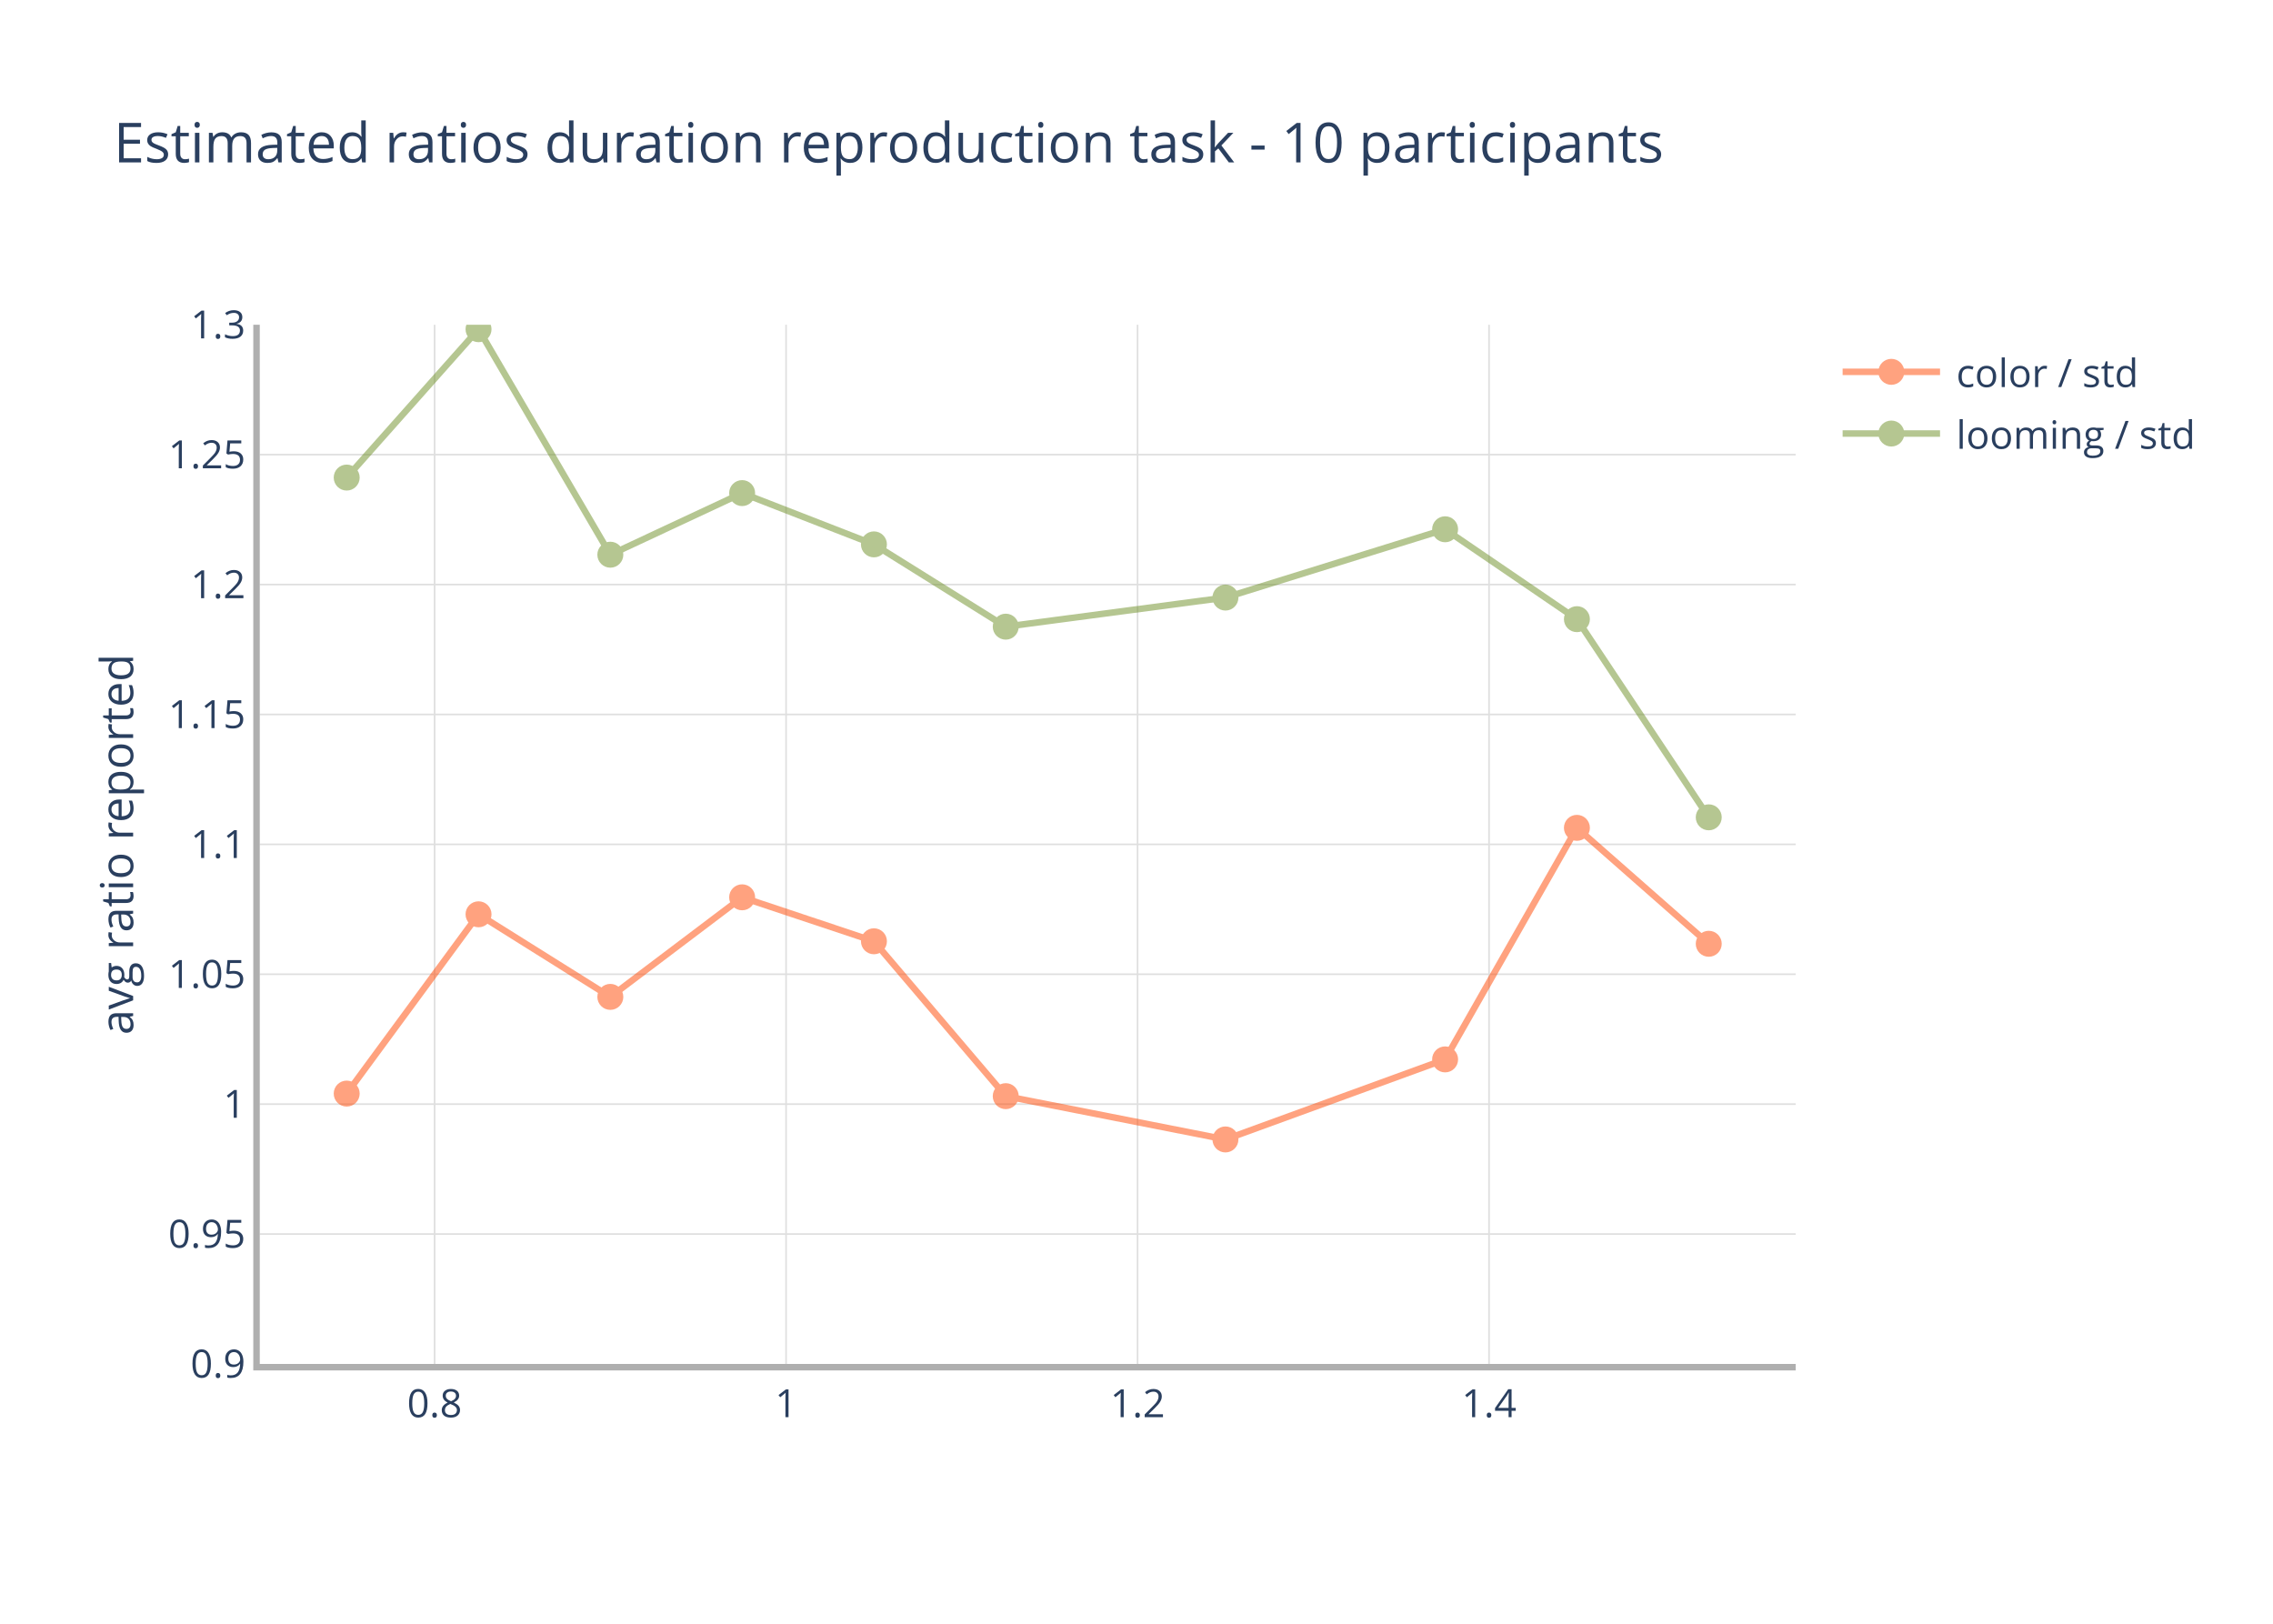
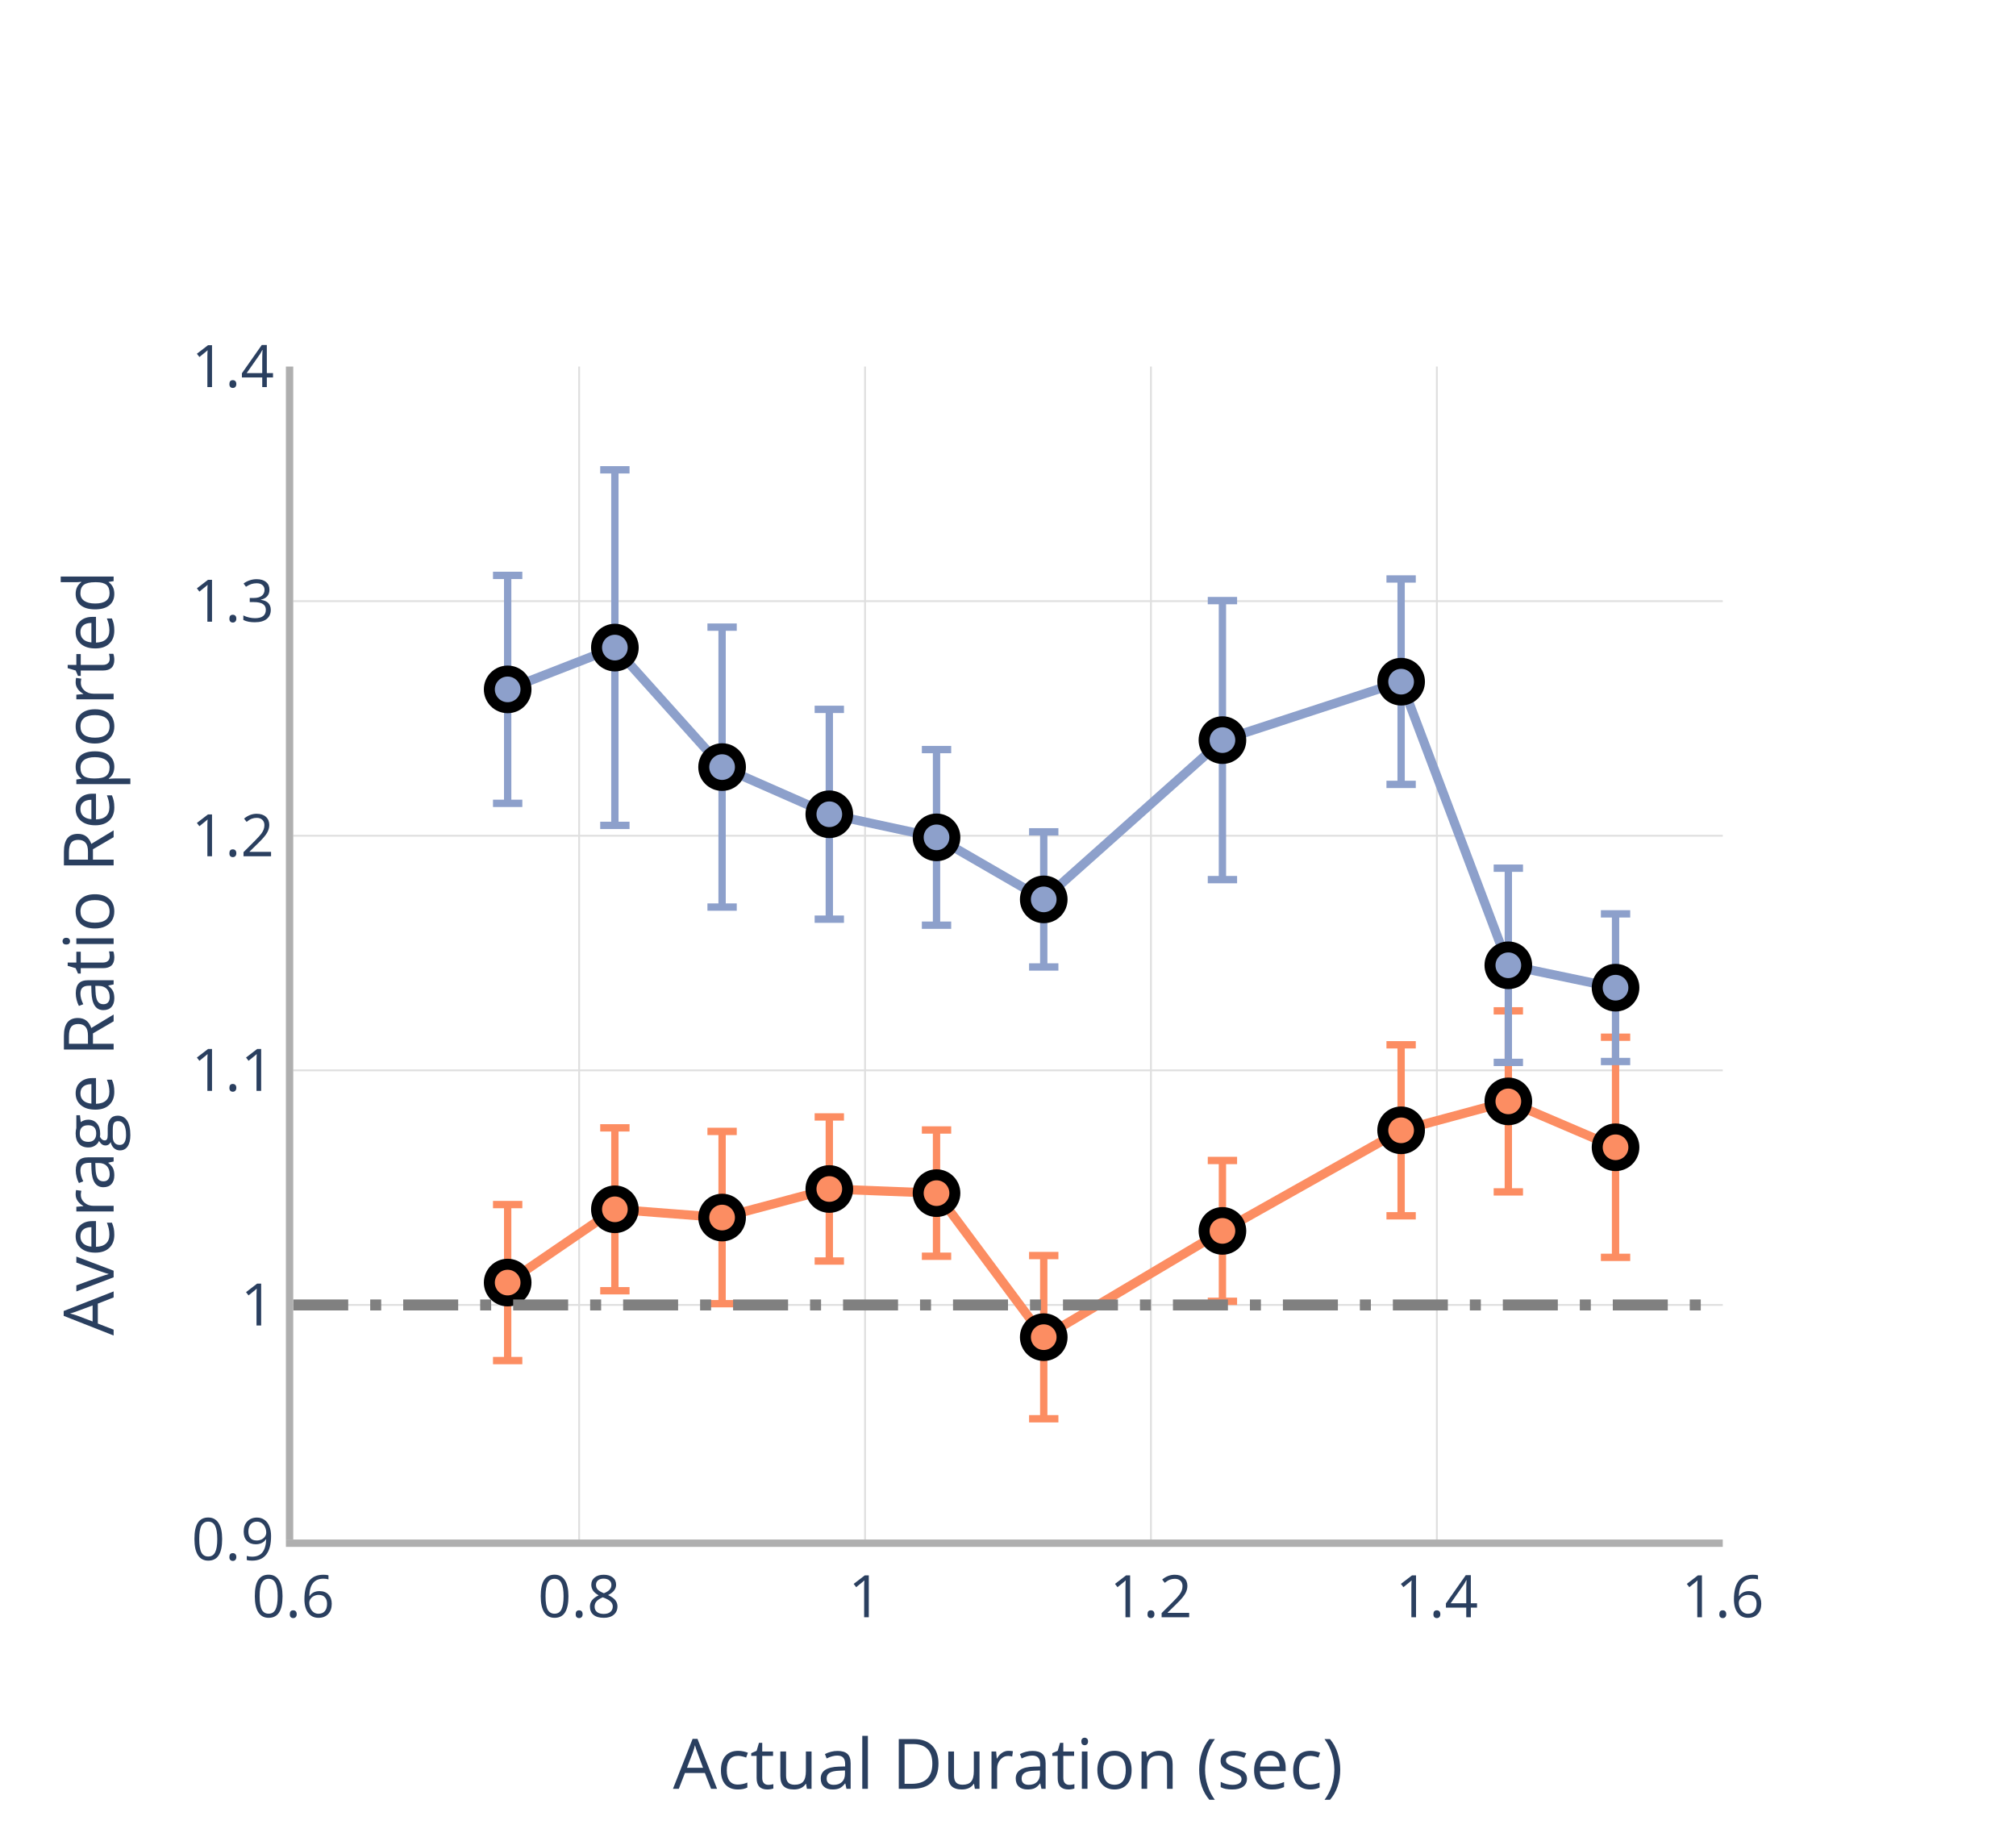
- <svg xmlns="http://www.w3.org/2000/svg" class="main-svg" width="700" height="500" viewBox="0 0 700 500">
-   <rect x="0" y="0" width="700" height="500" style="fill: rgb(255, 255, 255); fill-opacity: 1;" />
-   <defs id="defs-32ae0c">
+ <svg xmlns="http://www.w3.org/2000/svg" class="main-svg" width="550" height="500" viewBox="0 0 550 500">
+   <rect x="0" y="0" width="550" height="500" style="fill: rgb(255, 255, 255); fill-opacity: 1;" />
+   <defs id="defs-3c5188">
    <g class="clips">
-       <clipPath id="clip32ae0cxyplot" class="plotclip">
-         <rect width="473" height="320" />
-       </clipPath>
-       <clipPath class="axesclip" id="clip32ae0cx">
-         <rect x="80" y="0" width="473" height="500" />
-       </clipPath>
-       <clipPath class="axesclip" id="clip32ae0cy">
-         <rect x="0" y="100" width="700" height="320" />
-       </clipPath>
-       <clipPath class="axesclip" id="clip32ae0cxy">
-         <rect x="80" y="100" width="473" height="320" />
+       <clipPath id="clip3c5188xyplot" class="plotclip">
+         <rect width="390" height="320" />
+       </clipPath>
+       <clipPath class="axesclip" id="clip3c5188x">
+         <rect x="80" y="0" width="390" height="500" />
+       </clipPath>
+       <clipPath class="axesclip" id="clip3c5188y">
+         <rect x="0" y="100" width="550" height="320" />
+       </clipPath>
+       <clipPath class="axesclip" id="clip3c5188xy">
+         <rect x="80" y="100" width="390" height="320" />
      </clipPath>
    </g>
    <g class="gradients" />
  </defs>
  <g class="bglayer">
-     <rect class="bg" x="80" y="100" width="473" height="320" style="fill: rgb(255, 255, 255); fill-opacity: 1; stroke-width: 0;" />
+     <rect class="bg" x="80" y="100" width="390" height="320" style="fill: rgb(255, 255, 255); fill-opacity: 1; stroke-width: 0;" />
  </g>
  <g class="layer-below">
    <g class="imagelayer" />
    <g class="shapelayer" />
  </g>
  <g class="cartesianlayer">
    <g class="subplot xy">
      <g class="layer-subplot">
        <g class="shapelayer" />
        <g class="imagelayer" />
      </g>
      <g class="gridlayer">
        <g class="x">
-           <path class="xgrid crisp" transform="translate(133.84,0)" d="M0,100v320" style="stroke: rgb(223, 223, 223); stroke-opacity: 1; stroke-width: 0.5px;" />
-           <path class="xgrid crisp" transform="translate(242.08,0)" d="M0,100v320" style="stroke: rgb(223, 223, 223); stroke-opacity: 1; stroke-width: 0.5px;" />
-           <path class="xgrid crisp" transform="translate(350.33,0)" d="M0,100v320" style="stroke: rgb(223, 223, 223); stroke-opacity: 1; stroke-width: 0.5px;" />
-           <path class="xgrid crisp" transform="translate(458.57,0)" d="M0,100v320" style="stroke: rgb(223, 223, 223); stroke-opacity: 1; stroke-width: 0.5px;" />
+           <path class="xgrid crisp" transform="translate(158,0)" d="M0,100v320" style="stroke: rgb(223, 223, 223); stroke-opacity: 1; stroke-width: 0.5px;" />
+           <path class="xgrid crisp" transform="translate(236,0)" d="M0,100v320" style="stroke: rgb(223, 223, 223); stroke-opacity: 1; stroke-width: 0.5px;" />
+           <path class="xgrid crisp" transform="translate(314,0)" d="M0,100v320" style="stroke: rgb(223, 223, 223); stroke-opacity: 1; stroke-width: 0.5px;" />
+           <path class="xgrid crisp" transform="translate(392,0)" d="M0,100v320" style="stroke: rgb(223, 223, 223); stroke-opacity: 1; stroke-width: 0.5px;" />
        </g>
        <g class="y">
-           <path class="ygrid crisp" transform="translate(0,380)" d="M80,0h473" style="stroke: rgb(223, 223, 223); stroke-opacity: 1; stroke-width: 0.5px;" />
-           <path class="ygrid crisp" transform="translate(0,340)" d="M80,0h473" style="stroke: rgb(223, 223, 223); stroke-opacity: 1; stroke-width: 0.5px;" />
-           <path class="ygrid crisp" transform="translate(0,300)" d="M80,0h473" style="stroke: rgb(223, 223, 223); stroke-opacity: 1; stroke-width: 0.5px;" />
-           <path class="ygrid crisp" transform="translate(0,260)" d="M80,0h473" style="stroke: rgb(223, 223, 223); stroke-opacity: 1; stroke-width: 0.5px;" />
-           <path class="ygrid crisp" transform="translate(0,220)" d="M80,0h473" style="stroke: rgb(223, 223, 223); stroke-opacity: 1; stroke-width: 0.5px;" />
-           <path class="ygrid crisp" transform="translate(0,180)" d="M80,0h473" style="stroke: rgb(223, 223, 223); stroke-opacity: 1; stroke-width: 0.5px;" />
-           <path class="ygrid crisp" transform="translate(0,140)" d="M80,0h473" style="stroke: rgb(223, 223, 223); stroke-opacity: 1; stroke-width: 0.5px;" />
+           <path class="ygrid crisp" transform="translate(0,356)" d="M80,0h390" style="stroke: rgb(223, 223, 223); stroke-opacity: 1; stroke-width: 0.5px;" />
+           <path class="ygrid crisp" transform="translate(0,292)" d="M80,0h390" style="stroke: rgb(223, 223, 223); stroke-opacity: 1; stroke-width: 0.5px;" />
+           <path class="ygrid crisp" transform="translate(0,228)" d="M80,0h390" style="stroke: rgb(223, 223, 223); stroke-opacity: 1; stroke-width: 0.5px;" />
+           <path class="ygrid crisp" transform="translate(0,164)" d="M80,0h390" style="stroke: rgb(223, 223, 223); stroke-opacity: 1; stroke-width: 0.5px;" />
        </g>
      </g>
      <g class="zerolinelayer" />
      <path class="xlines-below" />
      <path class="ylines-below" />
      <g class="overlines-below" />
      <g class="xaxislayer-below" />
      <g class="yaxislayer-below" />
      <g class="overaxes-below" />
-       <g class="plot" transform="translate(80, 100)" clip-path="url('#clip32ae0cxyplot')">
+       <g class="plot" transform="translate(80, 100)" clip-path="url('#clip3c5188xyplot')">
        <g class="scatterlayer mlayer">
-           <g class="trace scatter tracec6a017" style="stroke-miterlimit: 2; opacity: 0.5;">
+           <g class="trace scatter trace92c562" style="stroke-miterlimit: 2; opacity: 1;">
+             <g class="fills" />
+             <g class="errorbars">
+               <g class="errorbar">
+                 <path class="yerror" d="M54.5,228.62h8m-4,0V271.18m-4,0h8" style="vector-effect: non-scaling-stroke; stroke-width: 2px; stroke: rgb(252, 141, 98); stroke-opacity: 1;" />
+               </g>
+               <g class="errorbar">
+                 <path class="yerror" d="M83.75,207.69h8m-4,0V252.13m-4,0h8" style="vector-effect: non-scaling-stroke; stroke-width: 2px; stroke: rgb(252, 141, 98); stroke-opacity: 1;" />
+               </g>
+               <g class="errorbar">
+                 <path class="yerror" d="M113,208.66h8m-4,0V255.66m-4,0h8" style="vector-effect: non-scaling-stroke; stroke-width: 2px; stroke: rgb(252, 141, 98); stroke-opacity: 1;" />
+               </g>
+               <g class="errorbar">
+                 <path class="yerror" d="M142.25,204.71h8m-4,0V244.02m-4,0h8" style="vector-effect: non-scaling-stroke; stroke-width: 2px; stroke: rgb(252, 141, 98); stroke-opacity: 1;" />
+               </g>
+               <g class="errorbar">
+                 <path class="yerror" d="M171.5,208.27h8m-4,0V242.72m-4,0h8" style="vector-effect: non-scaling-stroke; stroke-width: 2px; stroke: rgb(252, 141, 98); stroke-opacity: 1;" />
+               </g>
+               <g class="errorbar">
+                 <path class="yerror" d="M200.75,242.53h8m-4,0V287.05m-4,0h8" style="vector-effect: non-scaling-stroke; stroke-width: 2px; stroke: rgb(252, 141, 98); stroke-opacity: 1;" />
+               </g>
+               <g class="errorbar">
+                 <path class="yerror" d="M249.5,216.59h8m-4,0V255.01m-4,0h8" style="vector-effect: non-scaling-stroke; stroke-width: 2px; stroke: rgb(252, 141, 98); stroke-opacity: 1;" />
+               </g>
+               <g class="errorbar">
+                 <path class="yerror" d="M298.25,185.03h8m-4,0V231.68m-4,0h8" style="vector-effect: non-scaling-stroke; stroke-width: 2px; stroke: rgb(252, 141, 98); stroke-opacity: 1;" />
+               </g>
+               <g class="errorbar">
+                 <path class="yerror" d="M327.5,175.77h8m-4,0V225.16m-4,0h8" style="vector-effect: non-scaling-stroke; stroke-width: 2px; stroke: rgb(252, 141, 98); stroke-opacity: 1;" />
+               </g>
+               <g class="errorbar">
+                 <path class="yerror" d="M356.75,182.96h8m-4,0V243.02m-4,0h8" style="vector-effect: non-scaling-stroke; stroke-width: 2px; stroke: rgb(252, 141, 98); stroke-opacity: 1;" />
+               </g>
+             </g>
+             <g class="lines">
+               <path class="js-line" d="M58.5,249.9L87.75,229.91L117,232.16L146.25,224.37L175.5,225.5L204.75,264.79L253.5,235.8L302.25,208.36L331.5,200.47L360.75,212.99" style="vector-effect: non-scaling-stroke; fill: none; stroke: rgb(252, 141, 98); stroke-opacity: 1; stroke-width: 2.5px; opacity: 1;" />
+             </g>
+             <g class="points">
+               <path class="point" transform="translate(58.5,249.9)" d="M5,0A5,5 0 1,1 0,-5A5,5 0 0,1 5,0Z" style="opacity: 1; stroke-width: 3px; fill: rgb(252, 141, 98); fill-opacity: 1; stroke: rgb(0, 0, 0); stroke-opacity: 1;" />
+               <path class="point" transform="translate(87.75,229.91)" d="M5,0A5,5 0 1,1 0,-5A5,5 0 0,1 5,0Z" style="opacity: 1; stroke-width: 3px; fill: rgb(252, 141, 98); fill-opacity: 1; stroke: rgb(0, 0, 0); stroke-opacity: 1;" />
+               <path class="point" transform="translate(117,232.16)" d="M5,0A5,5 0 1,1 0,-5A5,5 0 0,1 5,0Z" style="opacity: 1; stroke-width: 3px; fill: rgb(252, 141, 98); fill-opacity: 1; stroke: rgb(0, 0, 0); stroke-opacity: 1;" />
+               <path class="point" transform="translate(146.25,224.37)" d="M5,0A5,5 0 1,1 0,-5A5,5 0 0,1 5,0Z" style="opacity: 1; stroke-width: 3px; fill: rgb(252, 141, 98); fill-opacity: 1; stroke: rgb(0, 0, 0); stroke-opacity: 1;" />
+               <path class="point" transform="translate(175.5,225.5)" d="M5,0A5,5 0 1,1 0,-5A5,5 0 0,1 5,0Z" style="opacity: 1; stroke-width: 3px; fill: rgb(252, 141, 98); fill-opacity: 1; stroke: rgb(0, 0, 0); stroke-opacity: 1;" />
+               <path class="point" transform="translate(204.75,264.79)" d="M5,0A5,5 0 1,1 0,-5A5,5 0 0,1 5,0Z" style="opacity: 1; stroke-width: 3px; fill: rgb(252, 141, 98); fill-opacity: 1; stroke: rgb(0, 0, 0); stroke-opacity: 1;" />
+               <path class="point" transform="translate(253.5,235.8)" d="M5,0A5,5 0 1,1 0,-5A5,5 0 0,1 5,0Z" style="opacity: 1; stroke-width: 3px; fill: rgb(252, 141, 98); fill-opacity: 1; stroke: rgb(0, 0, 0); stroke-opacity: 1;" />
+               <path class="point" transform="translate(302.25,208.36)" d="M5,0A5,5 0 1,1 0,-5A5,5 0 0,1 5,0Z" style="opacity: 1; stroke-width: 3px; fill: rgb(252, 141, 98); fill-opacity: 1; stroke: rgb(0, 0, 0); stroke-opacity: 1;" />
+               <path class="point" transform="translate(331.5,200.47)" d="M5,0A5,5 0 1,1 0,-5A5,5 0 0,1 5,0Z" style="opacity: 1; stroke-width: 3px; fill: rgb(252, 141, 98); fill-opacity: 1; stroke: rgb(0, 0, 0); stroke-opacity: 1;" />
+               <path class="point" transform="translate(360.75,212.99)" d="M5,0A5,5 0 1,1 0,-5A5,5 0 0,1 5,0Z" style="opacity: 1; stroke-width: 3px; fill: rgb(252, 141, 98); fill-opacity: 1; stroke: rgb(0, 0, 0); stroke-opacity: 1;" />
+             </g>
+             <g class="text" />
+           </g>
+           <g class="trace scatter trace5f0c60" style="stroke-miterlimit: 2; opacity: 1;">
+             <g class="fills" />
+             <g class="errorbars">
+               <g class="errorbar">
+                 <path class="yerror" d="M54.5,56.97h8m-4,0V119.16m-4,0h8" style="vector-effect: non-scaling-stroke; stroke-width: 2px; stroke: rgb(141, 160, 203); stroke-opacity: 1;" />
+               </g>
+               <g class="errorbar">
+                 <path class="yerror" d="M83.75,28.17h8m-4,0V125.17m-4,0h8" style="vector-effect: non-scaling-stroke; stroke-width: 2px; stroke: rgb(141, 160, 203); stroke-opacity: 1;" />
+               </g>
+               <g class="errorbar">
+                 <path class="yerror" d="M113,71.09h8m-4,0V147.46m-4,0h8" style="vector-effect: non-scaling-stroke; stroke-width: 2px; stroke: rgb(141, 160, 203); stroke-opacity: 1;" />
+               </g>
+               <g class="errorbar">
+                 <path class="yerror" d="M142.25,93.52h8m-4,0V150.76m-4,0h8" style="vector-effect: non-scaling-stroke; stroke-width: 2px; stroke: rgb(141, 160, 203); stroke-opacity: 1;" />
+               </g>
+               <g class="errorbar">
+                 <path class="yerror" d="M171.5,104.49h8m-4,0V152.4m-4,0h8" style="vector-effect: non-scaling-stroke; stroke-width: 2px; stroke: rgb(141, 160, 203); stroke-opacity: 1;" />
+               </g>
+               <g class="errorbar">
+                 <path class="yerror" d="M200.75,126.93h8m-4,0V163.8m-4,0h8" style="vector-effect: non-scaling-stroke; stroke-width: 2px; stroke: rgb(141, 160, 203); stroke-opacity: 1;" />
+               </g>
+               <g class="errorbar">
+                 <path class="yerror" d="M249.5,63.85h8m-4,0V139.97m-4,0h8" style="vector-effect: non-scaling-stroke; stroke-width: 2px; stroke: rgb(141, 160, 203); stroke-opacity: 1;" />
+               </g>
+               <g class="errorbar">
+                 <path class="yerror" d="M298.25,57.95h8m-4,0V113.99m-4,0h8" style="vector-effect: non-scaling-stroke; stroke-width: 2px; stroke: rgb(141, 160, 203); stroke-opacity: 1;" />
+               </g>
+               <g class="errorbar">
+                 <path class="yerror" d="M327.5,136.85h8m-4,0V189.83m-4,0h8" style="vector-effect: non-scaling-stroke; stroke-width: 2px; stroke: rgb(141, 160, 203); stroke-opacity: 1;" />
+               </g>
+               <g class="errorbar">
+                 <path class="yerror" d="M356.75,149.31h8m-4,0V189.59m-4,0h8" style="vector-effect: non-scaling-stroke; stroke-width: 2px; stroke: rgb(141, 160, 203); stroke-opacity: 1;" />
+               </g>
+             </g>
+             <g class="lines">
+               <path class="js-line" d="M58.5,88.07L87.75,76.67L117,109.27L146.25,122.14L175.5,128.44L204.75,145.36L253.5,101.91L302.25,85.97L331.5,163.34L360.75,169.45" style="vector-effect: non-scaling-stroke; fill: none; stroke: rgb(141, 160, 203); stroke-opacity: 1; stroke-width: 2.5px; opacity: 1;" />
+             </g>
+             <g class="points">
+               <path class="point" transform="translate(58.5,88.07)" d="M5,0A5,5 0 1,1 0,-5A5,5 0 0,1 5,0Z" style="opacity: 1; stroke-width: 3px; fill: rgb(141, 160, 203); fill-opacity: 1; stroke: rgb(0, 0, 0); stroke-opacity: 1;" />
+               <path class="point" transform="translate(87.75,76.67)" d="M5,0A5,5 0 1,1 0,-5A5,5 0 0,1 5,0Z" style="opacity: 1; stroke-width: 3px; fill: rgb(141, 160, 203); fill-opacity: 1; stroke: rgb(0, 0, 0); stroke-opacity: 1;" />
+               <path class="point" transform="translate(117,109.27)" d="M5,0A5,5 0 1,1 0,-5A5,5 0 0,1 5,0Z" style="opacity: 1; stroke-width: 3px; fill: rgb(141, 160, 203); fill-opacity: 1; stroke: rgb(0, 0, 0); stroke-opacity: 1;" />
+               <path class="point" transform="translate(146.25,122.14)" d="M5,0A5,5 0 1,1 0,-5A5,5 0 0,1 5,0Z" style="opacity: 1; stroke-width: 3px; fill: rgb(141, 160, 203); fill-opacity: 1; stroke: rgb(0, 0, 0); stroke-opacity: 1;" />
+               <path class="point" transform="translate(175.5,128.44)" d="M5,0A5,5 0 1,1 0,-5A5,5 0 0,1 5,0Z" style="opacity: 1; stroke-width: 3px; fill: rgb(141, 160, 203); fill-opacity: 1; stroke: rgb(0, 0, 0); stroke-opacity: 1;" />
+               <path class="point" transform="translate(204.75,145.36)" d="M5,0A5,5 0 1,1 0,-5A5,5 0 0,1 5,0Z" style="opacity: 1; stroke-width: 3px; fill: rgb(141, 160, 203); fill-opacity: 1; stroke: rgb(0, 0, 0); stroke-opacity: 1;" />
+               <path class="point" transform="translate(253.5,101.91)" d="M5,0A5,5 0 1,1 0,-5A5,5 0 0,1 5,0Z" style="opacity: 1; stroke-width: 3px; fill: rgb(141, 160, 203); fill-opacity: 1; stroke: rgb(0, 0, 0); stroke-opacity: 1;" />
+               <path class="point" transform="translate(302.25,85.97)" d="M5,0A5,5 0 1,1 0,-5A5,5 0 0,1 5,0Z" style="opacity: 1; stroke-width: 3px; fill: rgb(141, 160, 203); fill-opacity: 1; stroke: rgb(0, 0, 0); stroke-opacity: 1;" />
+               <path class="point" transform="translate(331.5,163.34)" d="M5,0A5,5 0 1,1 0,-5A5,5 0 0,1 5,0Z" style="opacity: 1; stroke-width: 3px; fill: rgb(141, 160, 203); fill-opacity: 1; stroke: rgb(0, 0, 0); stroke-opacity: 1;" />
+               <path class="point" transform="translate(360.75,169.45)" d="M5,0A5,5 0 1,1 0,-5A5,5 0 0,1 5,0Z" style="opacity: 1; stroke-width: 3px; fill: rgb(141, 160, 203); fill-opacity: 1; stroke: rgb(0, 0, 0); stroke-opacity: 1;" />
+             </g>
+             <g class="text" />
+           </g>
+           <g class="trace scatter traceb11b75" style="stroke-miterlimit: 2; opacity: 1;">
            <g class="fills" />
            <g class="errorbars" />
            <g class="lines">
-               <path class="js-line" d="M26.77,236.75L67.37,181.54L107.96,206.97L148.55,176.31L189.14,189.85L229.73,237.54L297.39,250.87L365.04,226.22L405.63,154.92L446.23,190.62" style="vector-effect: non-scaling-stroke; fill: none; stroke: rgb(255, 69, 0); stroke-opacity: 1; stroke-width: 2px; opacity: 1;" />
-             </g>
-             <g class="points">
-               <path class="point" transform="translate(26.77,236.75)" d="M2.5,0A2.5,2.5 0 1,1 0,-2.5A2.5,2.5 0 0,1 2.5,0Z" style="opacity: 1; stroke-width: 3px; fill: rgb(255, 69, 0); fill-opacity: 1; stroke: rgb(255, 69, 0); stroke-opacity: 1;" />
-               <path class="point" transform="translate(67.37,181.54)" d="M2.5,0A2.5,2.5 0 1,1 0,-2.5A2.5,2.5 0 0,1 2.5,0Z" style="opacity: 1; stroke-width: 3px; fill: rgb(255, 69, 0); fill-opacity: 1; stroke: rgb(255, 69, 0); stroke-opacity: 1;" />
-               <path class="point" transform="translate(107.96,206.97)" d="M2.5,0A2.5,2.5 0 1,1 0,-2.5A2.5,2.5 0 0,1 2.5,0Z" style="opacity: 1; stroke-width: 3px; fill: rgb(255, 69, 0); fill-opacity: 1; stroke: rgb(255, 69, 0); stroke-opacity: 1;" />
-               <path class="point" transform="translate(148.55,176.31)" d="M2.5,0A2.5,2.5 0 1,1 0,-2.5A2.5,2.5 0 0,1 2.5,0Z" style="opacity: 1; stroke-width: 3px; fill: rgb(255, 69, 0); fill-opacity: 1; stroke: rgb(255, 69, 0); stroke-opacity: 1;" />
-               <path class="point" transform="translate(189.14,189.85)" d="M2.5,0A2.5,2.5 0 1,1 0,-2.5A2.5,2.5 0 0,1 2.5,0Z" style="opacity: 1; stroke-width: 3px; fill: rgb(255, 69, 0); fill-opacity: 1; stroke: rgb(255, 69, 0); stroke-opacity: 1;" />
-               <path class="point" transform="translate(229.73,237.54)" d="M2.5,0A2.5,2.5 0 1,1 0,-2.5A2.5,2.5 0 0,1 2.5,0Z" style="opacity: 1; stroke-width: 3px; fill: rgb(255, 69, 0); fill-opacity: 1; stroke: rgb(255, 69, 0); stroke-opacity: 1;" />
-               <path class="point" transform="translate(297.39,250.87)" d="M2.5,0A2.5,2.5 0 1,1 0,-2.5A2.5,2.5 0 0,1 2.5,0Z" style="opacity: 1; stroke-width: 3px; fill: rgb(255, 69, 0); fill-opacity: 1; stroke: rgb(255, 69, 0); stroke-opacity: 1;" />
-               <path class="point" transform="translate(365.04,226.22)" d="M2.5,0A2.5,2.5 0 1,1 0,-2.5A2.5,2.5 0 0,1 2.5,0Z" style="opacity: 1; stroke-width: 3px; fill: rgb(255, 69, 0); fill-opacity: 1; stroke: rgb(255, 69, 0); stroke-opacity: 1;" />
-               <path class="point" transform="translate(405.63,154.92)" d="M2.5,0A2.5,2.5 0 1,1 0,-2.5A2.5,2.5 0 0,1 2.5,0Z" style="opacity: 1; stroke-width: 3px; fill: rgb(255, 69, 0); fill-opacity: 1; stroke: rgb(255, 69, 0); stroke-opacity: 1;" />
-               <path class="point" transform="translate(446.23,190.62)" d="M2.5,0A2.5,2.5 0 1,1 0,-2.5A2.5,2.5 0 0,1 2.5,0Z" style="opacity: 1; stroke-width: 3px; fill: rgb(255, 69, 0); fill-opacity: 1; stroke: rgb(255, 69, 0); stroke-opacity: 1;" />
-             </g>
+               <path class="js-line" d="M0,256L390,256" style="vector-effect: non-scaling-stroke; fill: none; stroke: rgb(128, 128, 128); stroke-opacity: 1; stroke-width: 3px; opacity: 1; stroke-dasharray: 15px, 6px, 3px, 6px;" />
+             </g>
+             <g class="points" />
            <g class="text" />
          </g>
-           <g class="trace scatter traceb81e64" style="stroke-miterlimit: 2; opacity: 0.5;">
-             <g class="fills" />
-             <g class="errorbars" />
-             <g class="lines">
-               <path class="js-line" d="M26.77,47.06L67.37,1.37L107.96,70.81L148.55,51.84L189.14,67.63L229.73,92.97L297.39,84.01L365.04,62.98L405.63,90.66L446.23,151.68" style="vector-effect: non-scaling-stroke; fill: none; stroke: rgb(107, 142, 35); stroke-opacity: 1; stroke-width: 2px; opacity: 1;" />
-             </g>
-             <g class="points">
-               <path class="point" transform="translate(26.77,47.06)" d="M2.5,0A2.5,2.5 0 1,1 0,-2.5A2.5,2.5 0 0,1 2.5,0Z" style="opacity: 1; stroke-width: 3px; fill: rgb(107, 142, 35); fill-opacity: 1; stroke: rgb(107, 142, 35); stroke-opacity: 1;" />
-               <path class="point" transform="translate(67.37,1.37)" d="M2.5,0A2.5,2.5 0 1,1 0,-2.5A2.5,2.5 0 0,1 2.5,0Z" style="opacity: 1; stroke-width: 3px; fill: rgb(107, 142, 35); fill-opacity: 1; stroke: rgb(107, 142, 35); stroke-opacity: 1;" />
-               <path class="point" transform="translate(107.96,70.81)" d="M2.5,0A2.5,2.5 0 1,1 0,-2.5A2.5,2.5 0 0,1 2.5,0Z" style="opacity: 1; stroke-width: 3px; fill: rgb(107, 142, 35); fill-opacity: 1; stroke: rgb(107, 142, 35); stroke-opacity: 1;" />
-               <path class="point" transform="translate(148.55,51.84)" d="M2.5,0A2.5,2.5 0 1,1 0,-2.5A2.5,2.5 0 0,1 2.5,0Z" style="opacity: 1; stroke-width: 3px; fill: rgb(107, 142, 35); fill-opacity: 1; stroke: rgb(107, 142, 35); stroke-opacity: 1;" />
-               <path class="point" transform="translate(189.14,67.63)" d="M2.5,0A2.5,2.5 0 1,1 0,-2.5A2.5,2.5 0 0,1 2.5,0Z" style="opacity: 1; stroke-width: 3px; fill: rgb(107, 142, 35); fill-opacity: 1; stroke: rgb(107, 142, 35); stroke-opacity: 1;" />
-               <path class="point" transform="translate(229.73,92.97)" d="M2.5,0A2.5,2.5 0 1,1 0,-2.5A2.5,2.5 0 0,1 2.5,0Z" style="opacity: 1; stroke-width: 3px; fill: rgb(107, 142, 35); fill-opacity: 1; stroke: rgb(107, 142, 35); stroke-opacity: 1;" />
-               <path class="point" transform="translate(297.39,84.01)" d="M2.5,0A2.5,2.5 0 1,1 0,-2.5A2.5,2.5 0 0,1 2.5,0Z" style="opacity: 1; stroke-width: 3px; fill: rgb(107, 142, 35); fill-opacity: 1; stroke: rgb(107, 142, 35); stroke-opacity: 1;" />
-               <path class="point" transform="translate(365.04,62.98)" d="M2.5,0A2.5,2.5 0 1,1 0,-2.5A2.5,2.5 0 0,1 2.5,0Z" style="opacity: 1; stroke-width: 3px; fill: rgb(107, 142, 35); fill-opacity: 1; stroke: rgb(107, 142, 35); stroke-opacity: 1;" />
-               <path class="point" transform="translate(405.63,90.66)" d="M2.5,0A2.5,2.5 0 1,1 0,-2.5A2.5,2.5 0 0,1 2.5,0Z" style="opacity: 1; stroke-width: 3px; fill: rgb(107, 142, 35); fill-opacity: 1; stroke: rgb(107, 142, 35); stroke-opacity: 1;" />
-               <path class="point" transform="translate(446.23,151.68)" d="M2.5,0A2.5,2.5 0 1,1 0,-2.5A2.5,2.5 0 0,1 2.5,0Z" style="opacity: 1; stroke-width: 3px; fill: rgb(107, 142, 35); fill-opacity: 1; stroke: rgb(107, 142, 35); stroke-opacity: 1;" />
-             </g>
-             <g class="text" />
-           </g>
        </g>
      </g>
      <g class="overplot" />
-       <path class="xlines-above crisp" d="M78,421H553" style="fill: none; stroke-width: 2px; stroke: rgb(175, 175, 175); stroke-opacity: 1;" />
+       <path class="xlines-above crisp" d="M78,421H470" style="fill: none; stroke-width: 2px; stroke: rgb(175, 175, 175); stroke-opacity: 1;" />
      <path class="ylines-above crisp" d="M79,100V420" style="fill: none; stroke-width: 2px; stroke: rgb(175, 175, 175); stroke-opacity: 1;" />
      <g class="overlines-above" />
      <g class="xaxislayer-above">
        <g class="xtick">
-           <text text-anchor="middle" x="0" y="436.4" transform="translate(133.84,0)" style="font-family: 'Open Sans', verdana, arial, sans-serif; font-size: 12px; fill: rgb(42, 63, 95); fill-opacity: 1; white-space: pre;">0.8</text>
-         </g>
-         <g class="xtick">
-           <text text-anchor="middle" x="0" y="436.4" transform="translate(242.08,0)" style="font-family: 'Open Sans', verdana, arial, sans-serif; font-size: 12px; fill: rgb(42, 63, 95); fill-opacity: 1; white-space: pre;">1</text>
-         </g>
-         <g class="xtick">
-           <text text-anchor="middle" x="0" y="436.4" transform="translate(350.33,0)" style="font-family: 'Open Sans', verdana, arial, sans-serif; font-size: 12px; fill: rgb(42, 63, 95); fill-opacity: 1; white-space: pre;">1.2</text>
-         </g>
-         <g class="xtick">
-           <text text-anchor="middle" x="0" y="436.4" transform="translate(458.57,0)" style="font-family: 'Open Sans', verdana, arial, sans-serif; font-size: 12px; fill: rgb(42, 63, 95); fill-opacity: 1; white-space: pre;">1.4</text>
+           <text text-anchor="middle" x="0" y="441.2" transform="translate(80,0)" style="font-family: 'Open Sans', verdana, arial, sans-serif; font-size: 16px; fill: rgb(42, 63, 95); fill-opacity: 1; white-space: pre;">0.6</text>
+         </g>
+         <g class="xtick">
+           <text text-anchor="middle" x="0" y="441.2" transform="translate(158,0)" style="font-family: 'Open Sans', verdana, arial, sans-serif; font-size: 16px; fill: rgb(42, 63, 95); fill-opacity: 1; white-space: pre;">0.8</text>
+         </g>
+         <g class="xtick">
+           <text text-anchor="middle" x="0" y="441.2" transform="translate(236,0)" style="font-family: 'Open Sans', verdana, arial, sans-serif; font-size: 16px; fill: rgb(42, 63, 95); fill-opacity: 1; white-space: pre;">1</text>
+         </g>
+         <g class="xtick">
+           <text text-anchor="middle" x="0" y="441.2" transform="translate(314,0)" style="font-family: 'Open Sans', verdana, arial, sans-serif; font-size: 16px; fill: rgb(42, 63, 95); fill-opacity: 1; white-space: pre;">1.2</text>
+         </g>
+         <g class="xtick">
+           <text text-anchor="middle" x="0" y="441.2" transform="translate(392,0)" style="font-family: 'Open Sans', verdana, arial, sans-serif; font-size: 16px; fill: rgb(42, 63, 95); fill-opacity: 1; white-space: pre;">1.4</text>
+         </g>
+         <g class="xtick">
+           <text text-anchor="middle" x="0" y="441.2" transform="translate(470,0)" style="font-family: 'Open Sans', verdana, arial, sans-serif; font-size: 16px; fill: rgb(42, 63, 95); fill-opacity: 1; white-space: pre;">1.6</text>
        </g>
      </g>
      <g class="yaxislayer-above">
        <g class="ytick">
-           <text text-anchor="end" x="75.6" y="4.2" transform="translate(0,420)" style="font-family: 'Open Sans', verdana, arial, sans-serif; font-size: 12px; fill: rgb(42, 63, 95); fill-opacity: 1; white-space: pre;">0.9</text>
-         </g>
-         <g class="ytick">
-           <text text-anchor="end" x="75.6" y="4.2" transform="translate(0,380)" style="font-family: 'Open Sans', verdana, arial, sans-serif; font-size: 12px; fill: rgb(42, 63, 95); fill-opacity: 1; white-space: pre;">0.95</text>
-         </g>
-         <g class="ytick">
-           <text text-anchor="end" x="75.6" y="4.2" transform="translate(0,340)" style="font-family: 'Open Sans', verdana, arial, sans-serif; font-size: 12px; fill: rgb(42, 63, 95); fill-opacity: 1; white-space: pre;">1</text>
-         </g>
-         <g class="ytick">
-           <text text-anchor="end" x="75.6" y="4.2" transform="translate(0,300)" style="font-family: 'Open Sans', verdana, arial, sans-serif; font-size: 12px; fill: rgb(42, 63, 95); fill-opacity: 1; white-space: pre;">1.05</text>
-         </g>
-         <g class="ytick">
-           <text text-anchor="end" x="75.6" y="4.2" transform="translate(0,260)" style="font-family: 'Open Sans', verdana, arial, sans-serif; font-size: 12px; fill: rgb(42, 63, 95); fill-opacity: 1; white-space: pre;">1.1</text>
-         </g>
-         <g class="ytick">
-           <text text-anchor="end" x="75.6" y="4.2" transform="translate(0,220)" style="font-family: 'Open Sans', verdana, arial, sans-serif; font-size: 12px; fill: rgb(42, 63, 95); fill-opacity: 1; white-space: pre;">1.15</text>
-         </g>
-         <g class="ytick">
-           <text text-anchor="end" x="75.6" y="4.2" transform="translate(0,180)" style="font-family: 'Open Sans', verdana, arial, sans-serif; font-size: 12px; fill: rgb(42, 63, 95); fill-opacity: 1; white-space: pre;">1.2</text>
-         </g>
-         <g class="ytick">
-           <text text-anchor="end" x="75.6" y="4.2" transform="translate(0,140)" style="font-family: 'Open Sans', verdana, arial, sans-serif; font-size: 12px; fill: rgb(42, 63, 95); fill-opacity: 1; white-space: pre;">1.25</text>
-         </g>
-         <g class="ytick">
-           <text text-anchor="end" x="75.6" y="4.2" transform="translate(0,100)" style="font-family: 'Open Sans', verdana, arial, sans-serif; font-size: 12px; fill: rgb(42, 63, 95); fill-opacity: 1; white-space: pre;">1.3</text>
+           <text text-anchor="end" x="74.8" y="5.6" transform="translate(0,420)" style="font-family: 'Open Sans', verdana, arial, sans-serif; font-size: 16px; fill: rgb(42, 63, 95); fill-opacity: 1; white-space: pre;">0.9</text>
+         </g>
+         <g class="ytick">
+           <text text-anchor="end" x="74.8" y="5.6" transform="translate(0,356)" style="font-family: 'Open Sans', verdana, arial, sans-serif; font-size: 16px; fill: rgb(42, 63, 95); fill-opacity: 1; white-space: pre;">1</text>
+         </g>
+         <g class="ytick">
+           <text text-anchor="end" x="74.8" y="5.6" transform="translate(0,292)" style="font-family: 'Open Sans', verdana, arial, sans-serif; font-size: 16px; fill: rgb(42, 63, 95); fill-opacity: 1; white-space: pre;">1.1</text>
+         </g>
+         <g class="ytick">
+           <text text-anchor="end" x="74.8" y="5.6" transform="translate(0,228)" style="font-family: 'Open Sans', verdana, arial, sans-serif; font-size: 16px; fill: rgb(42, 63, 95); fill-opacity: 1; white-space: pre;">1.2</text>
+         </g>
+         <g class="ytick">
+           <text text-anchor="end" x="74.8" y="5.6" transform="translate(0,164)" style="font-family: 'Open Sans', verdana, arial, sans-serif; font-size: 16px; fill: rgb(42, 63, 95); fill-opacity: 1; white-space: pre;">1.3</text>
+         </g>
+         <g class="ytick">
+           <text text-anchor="end" x="74.8" y="5.6" transform="translate(0,100)" style="font-family: 'Open Sans', verdana, arial, sans-serif; font-size: 16px; fill: rgb(42, 63, 95); fill-opacity: 1; white-space: pre;">1.4</text>
        </g>
      </g>
      <g class="overaxes-above" />
    </g>
  </g>
  <g class="polarlayer" />
  <g class="ternarylayer" />
  <g class="geolayer" />
  <g class="funnelarealayer" />
  <g class="pielayer" />
  <g class="sunburstlayer" />
  <g class="glimages" />
-   <defs id="topdefs-32ae0c">
+   <defs id="topdefs-3c5188">
    <g class="clips" />
-     <clipPath id="legend32ae0c">
-       <rect width="126" height="48" x="0" y="0" />
-     </clipPath>
  </defs>
  <g class="layer-above">
    <g class="imagelayer" />
    <g class="shapelayer" />
  </g>
  <g class="infolayer">
-     <g class="legend" pointer-events="all" transform="translate(562.46, 100)">
-       <rect class="bg" shape-rendering="crispEdges" width="126" height="48" x="0" y="0" style="stroke: rgb(68, 68, 68); stroke-opacity: 1; fill: rgb(255, 255, 255); fill-opacity: 1; stroke-width: 0px;" />
-       <g class="scrollbox" transform="translate(0, 0)" clip-path="url('#legend32ae0c')">
-         <g class="groups">
-           <g class="traces" transform="translate(0, 14.5)" style="opacity: 1;">
-             <text class="legendtext user-select-none" text-anchor="start" x="40" y="4.68" style="font-family: 'Open Sans', verdana, arial, sans-serif; font-size: 12px; fill: rgb(42, 63, 95); fill-opacity: 1; white-space: pre;">color / std</text>
-             <g class="layers" style="opacity: 0.5;">
-               <g class="legendfill" />
-               <g class="legendlines">
-                 <path class="js-line" d="M5,0h30" style="fill: none; stroke: rgb(255, 69, 0); stroke-opacity: 1; stroke-width: 2px;" />
-               </g>
-               <g class="legendsymbols">
-                 <g class="legendpoints">
-                   <path class="scatterpts" transform="translate(20,0)" d="M2.5,0A2.5,2.5 0 1,1 0,-2.5A2.5,2.5 0 0,1 2.5,0Z" style="opacity: 1; stroke-width: 3px; fill: rgb(255, 69, 0); fill-opacity: 1; stroke: rgb(255, 69, 0); stroke-opacity: 1;" />
-                 </g>
-               </g>
-             </g>
-             <rect class="legendtoggle" pointer-events="all" x="0" y="-9.5" width="166" height="19" style="cursor: pointer; fill: rgb(0, 0, 0); fill-opacity: 0;" />
-           </g>
-           <g class="traces" transform="translate(0, 33.5)" style="opacity: 1;">
-             <text class="legendtext user-select-none" text-anchor="start" x="40" y="4.68" style="font-family: 'Open Sans', verdana, arial, sans-serif; font-size: 12px; fill: rgb(42, 63, 95); fill-opacity: 1; white-space: pre;">looming / std</text>
-             <g class="layers" style="opacity: 0.5;">
-               <g class="legendfill" />
-               <g class="legendlines">
-                 <path class="js-line" d="M5,0h30" style="fill: none; stroke: rgb(107, 142, 35); stroke-opacity: 1; stroke-width: 2px;" />
-               </g>
-               <g class="legendsymbols">
-                 <g class="legendpoints">
-                   <path class="scatterpts" transform="translate(20,0)" d="M2.5,0A2.5,2.5 0 1,1 0,-2.5A2.5,2.5 0 0,1 2.5,0Z" style="opacity: 1; stroke-width: 3px; fill: rgb(107, 142, 35); fill-opacity: 1; stroke: rgb(107, 142, 35); stroke-opacity: 1;" />
-                 </g>
-               </g>
-             </g>
-             <rect class="legendtoggle" pointer-events="all" x="0" y="-9.5" width="166" height="19" style="cursor: pointer; fill: rgb(0, 0, 0); fill-opacity: 0;" />
-           </g>
-         </g>
-       </g>
-       <rect class="scrollbar" rx="20" ry="3" width="0" height="0" x="0" y="0" style="fill: rgb(128, 139, 164); fill-opacity: 1;" />
-     </g>
-     <g class="g-gtitle">
-       <text class="gtitle" x="35" y="50" text-anchor="start" dy="0em" style="font-family: 'Open Sans', verdana, arial, sans-serif; font-size: 17px; fill: rgb(42, 63, 95); opacity: 1; font-weight: normal; white-space: pre;">Estimated ratios duration reproduction task - 10 participants</text>
-     </g>
-     <g class="g-xtitle" />
+     <g class="g-gtitle" />
+     <g class="g-xtitle">
+       <text class="xtitle" x="275" y="488" text-anchor="middle" style="font-family: 'Open Sans', verdana, arial, sans-serif; font-size: 19px; fill: rgb(42, 63, 95); opacity: 1; font-weight: normal; white-space: pre;">Actual Duration (sec)</text>
+     </g>
    <g class="g-ytitle">
-       <text class="ytitle" transform="rotate(-90,41,260)" x="41" y="260" text-anchor="middle" style="font-family: 'Open Sans', verdana, arial, sans-serif; font-size: 14px; fill: rgb(42, 63, 95); opacity: 1; font-weight: normal; white-space: pre;">avg ratio reported</text>
+       <text class="ytitle" transform="rotate(-90,31,260)" x="31" y="260" text-anchor="middle" style="font-family: 'Open Sans', verdana, arial, sans-serif; font-size: 19px; fill: rgb(42, 63, 95); opacity: 1; font-weight: normal; white-space: pre;">Average Ratio Reported</text>
    </g>
  </g>
</svg>
